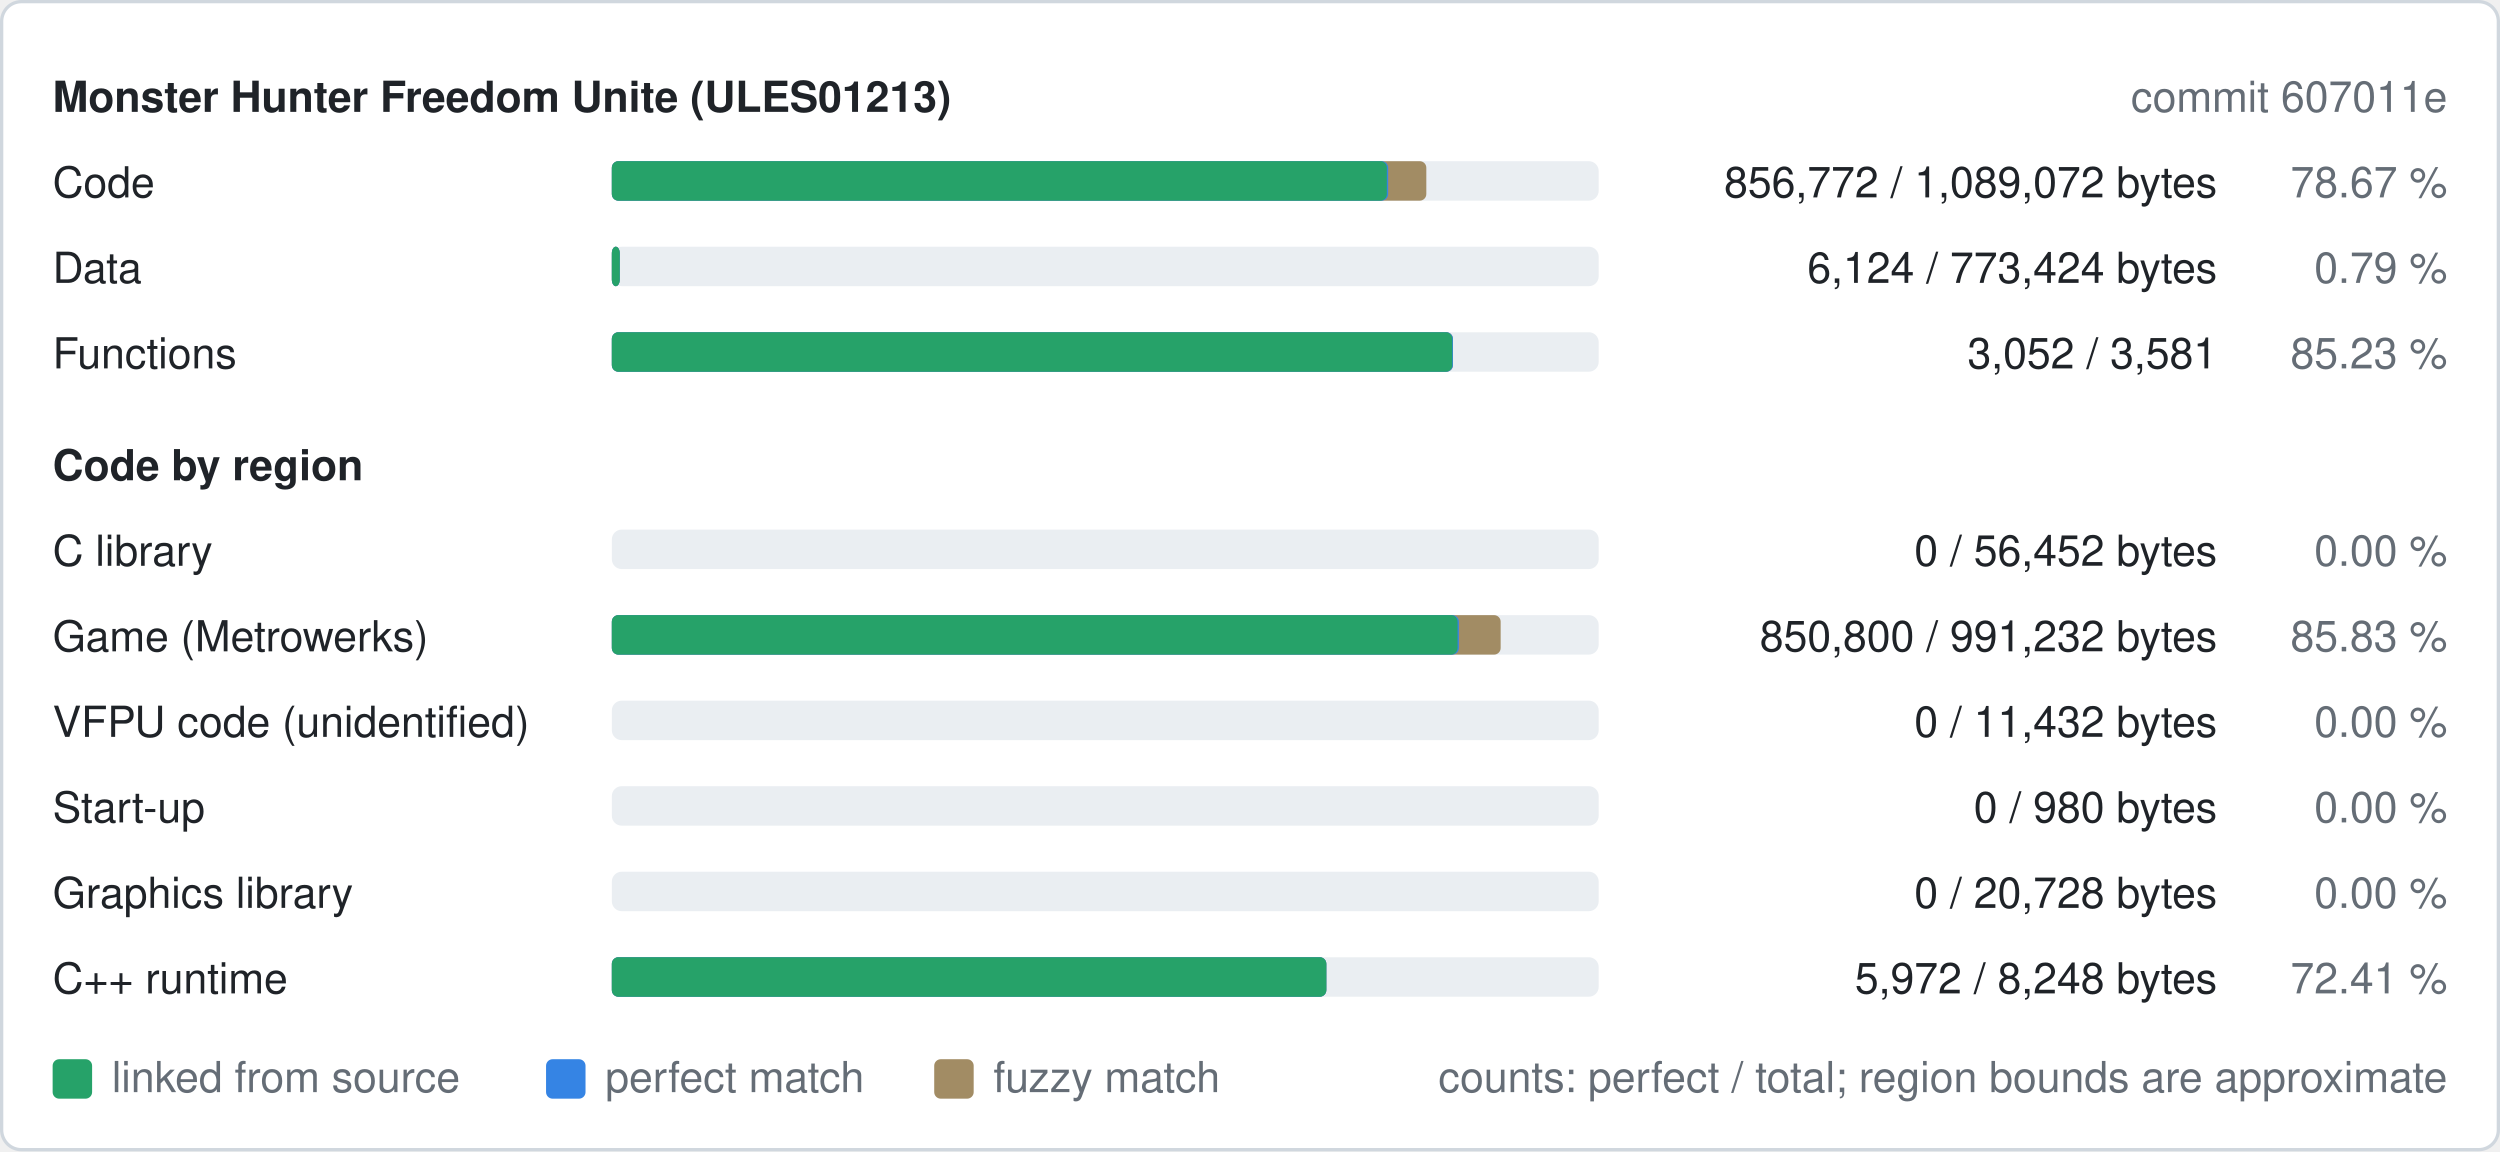
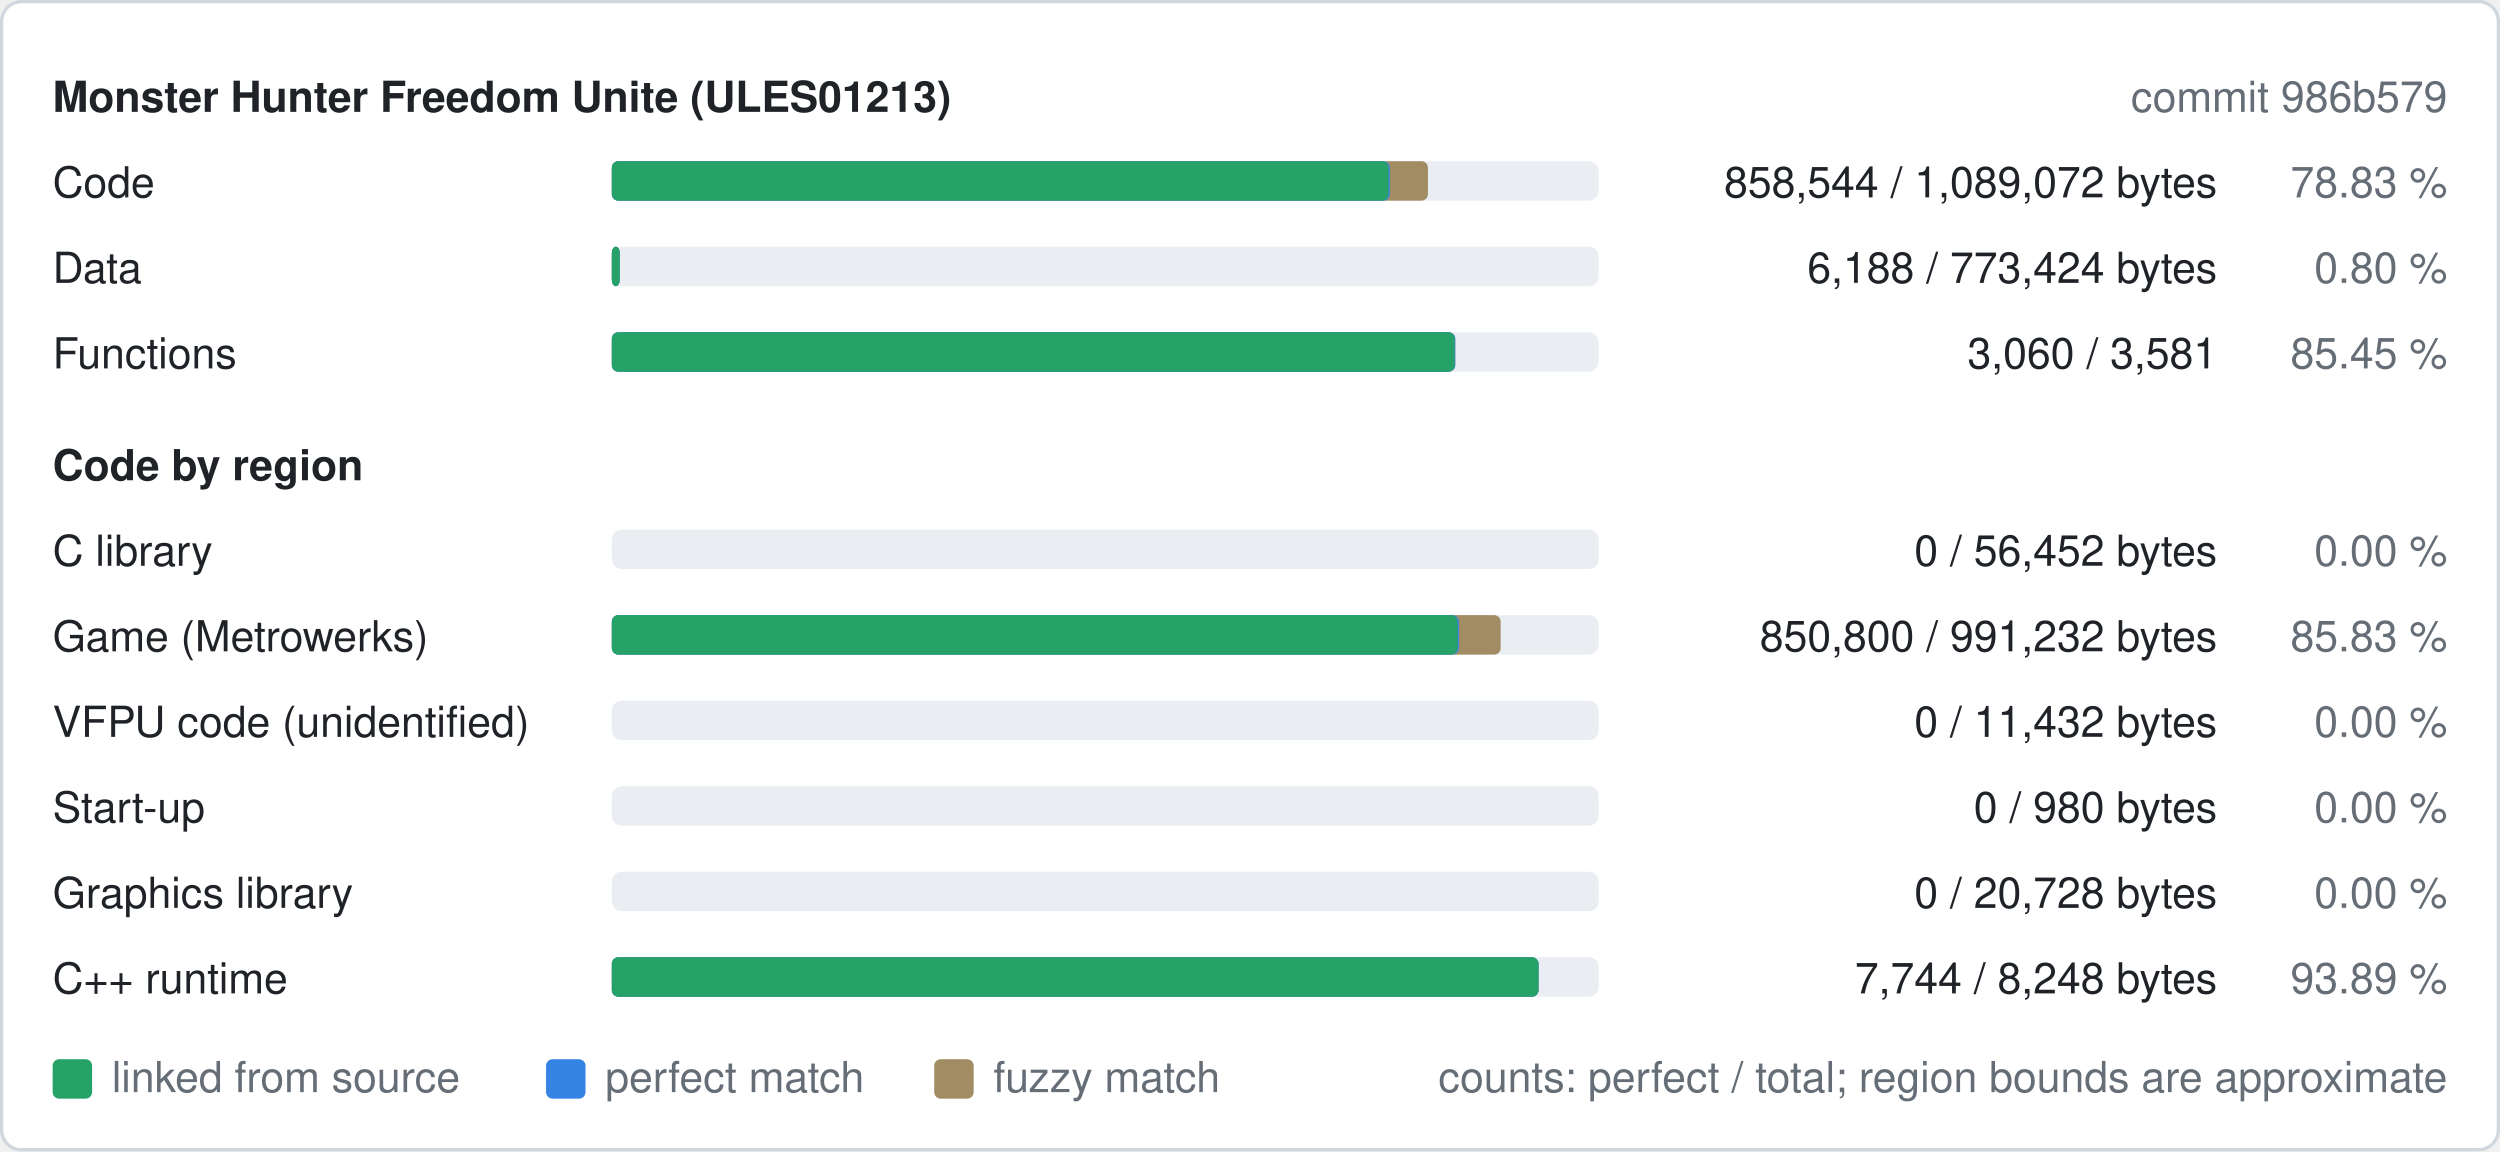
<svg xmlns="http://www.w3.org/2000/svg" width="760" height="350" viewBox="0 0 760 350" role="img" aria-label="Decompilation progress of ULES01213">
  <style>
text{font-family:-apple-system,BlinkMacSystemFont,"Segoe UI",Helvetica,Arial,sans-serif;font-size:13px}
.b{font-weight:600}
.bg{fill:#ffffff;stroke:#d0d7de}.t{fill:#1f2328}.m{fill:#656d76}.track{fill:#eaeef2}.fuzzy{fill:#a28c64}.perfect{fill:#3584e4}.linked{fill:#26a269}
@media (prefers-color-scheme: dark){.bg{fill:#0d1117;stroke:#30363d}.t{fill:#e6edf3}.m{fill:#8d96a0}.track{fill:#21262d}.fuzzy{fill:#a28c64}.perfect{fill:#3584e4}.linked{fill:#2ec27e}}
</style>
  <rect class="bg" x="0.5" y="0.5" width="759" height="349" rx="6" />
  <text class="t b" x="16" y="34">Monster Hunter Freedom Unite (ULES01213)</text>
-   <text class="m" x="744" y="34" text-anchor="end">commit 607011e</text>
+   <text class="m" x="744" y="34" text-anchor="end">commit 986b579</text>
  <text class="t" x="16" y="60">Code</text>
  <rect class="track" x="186" y="49" width="300" height="12" rx="3" />
-   <rect class="fuzzy" x="186" y="49" width="247.6" height="12" rx="2" />
-   <rect class="perfect" x="186" y="49" width="236.0" height="12" rx="2" />
-   <rect class="linked" x="186" y="49" width="235.6" height="12" rx="2" />
-   <text class="t" x="674" y="60" text-anchor="end">856,772 / 1,089,072 bytes</text>
-   <text class="m" x="744" y="60" text-anchor="end">78.67 %</text>
+   <rect class="fuzzy" x="186" y="49" width="248.1" height="12" rx="2" />
+   <rect class="perfect" x="186" y="49" width="236.5" height="12" rx="2" />
+   <rect class="linked" x="186" y="49" width="236.1" height="12" rx="2" />
+   <text class="t" x="674" y="60" text-anchor="end">858,544 / 1,089,072 bytes</text>
+   <text class="m" x="744" y="60" text-anchor="end">78.83 %</text>
  <text class="t" x="16" y="86">Data</text>
  <rect class="track" x="186" y="75" width="300" height="12" rx="3" />
  <rect class="fuzzy" x="186" y="75" width="2.4" height="12" rx="2" />
  <rect class="perfect" x="186" y="75" width="2.4" height="12" rx="2" />
  <rect class="linked" x="186" y="75" width="2.4" height="12" rx="2" />
-   <text class="t" x="674" y="86" text-anchor="end">6,124 / 773,424 bytes</text>
-   <text class="m" x="744" y="86" text-anchor="end">0.79 %</text>
+   <text class="t" x="674" y="86" text-anchor="end">6,188 / 773,424 bytes</text>
+   <text class="m" x="744" y="86" text-anchor="end">0.80 %</text>
  <text class="t" x="16" y="112">Functions</text>
  <rect class="track" x="186" y="101" width="300" height="12" rx="3" />
-   <rect class="fuzzy" x="186" y="101" width="255.7" height="12" rx="2" />
-   <rect class="perfect" x="186" y="101" width="255.7" height="12" rx="2" />
-   <rect class="linked" x="186" y="101" width="255.5" height="12" rx="2" />
-   <text class="t" x="674" y="112" text-anchor="end">3,052 / 3,581</text>
-   <text class="m" x="744" y="112" text-anchor="end">85.23 %</text>
+   <rect class="fuzzy" x="186" y="101" width="256.4" height="12" rx="2" />
+   <rect class="perfect" x="186" y="101" width="256.4" height="12" rx="2" />
+   <rect class="linked" x="186" y="101" width="256.2" height="12" rx="2" />
+   <text class="t" x="674" y="112" text-anchor="end">3,060 / 3,581</text>
+   <text class="m" x="744" y="112" text-anchor="end">85.45 %</text>
  <text class="t b" x="16" y="146">Code by region</text>
  <text class="t" x="16" y="172">C library</text>
  <rect class="track" x="186" y="161" width="300" height="12" rx="3" />
  <text class="t" x="674" y="172" text-anchor="end">0 / 56,452 bytes</text>
  <text class="m" x="744" y="172" text-anchor="end">0.00 %</text>
  <text class="t" x="16" y="198">Game (Metrowerks)</text>
  <rect class="track" x="186" y="187" width="300" height="12" rx="3" />
  <rect class="fuzzy" x="186" y="187" width="270.2" height="12" rx="2" />
  <rect class="perfect" x="186" y="187" width="257.5" height="12" rx="2" />
  <rect class="linked" x="186" y="187" width="257.1" height="12" rx="2" />
  <text class="t" x="674" y="198" text-anchor="end">850,800 / 991,232 bytes</text>
  <text class="m" x="744" y="198" text-anchor="end">85.83 %</text>
  <text class="t" x="16" y="224">VFPU code (unidentified)</text>
  <rect class="track" x="186" y="213" width="300" height="12" rx="3" />
  <text class="t" x="674" y="224" text-anchor="end">0 / 11,432 bytes</text>
  <text class="m" x="744" y="224" text-anchor="end">0.00 %</text>
  <text class="t" x="16" y="250">Start-up</text>
  <rect class="track" x="186" y="239" width="300" height="12" rx="3" />
  <text class="t" x="674" y="250" text-anchor="end">0 / 980 bytes</text>
  <text class="m" x="744" y="250" text-anchor="end">0.00 %</text>
  <text class="t" x="16" y="276">Graphics library</text>
  <rect class="track" x="186" y="265" width="300" height="12" rx="3" />
  <text class="t" x="674" y="276" text-anchor="end">0 / 20,728 bytes</text>
  <text class="m" x="744" y="276" text-anchor="end">0.00 %</text>
  <text class="t" x="16" y="302">C++ runtime</text>
  <rect class="track" x="186" y="291" width="300" height="12" rx="3" />
-   <rect class="fuzzy" x="186" y="291" width="217.2" height="12" rx="2" />
-   <rect class="perfect" x="186" y="291" width="217.2" height="12" rx="2" />
-   <rect class="linked" x="186" y="291" width="217.2" height="12" rx="2" />
-   <text class="t" x="674" y="302" text-anchor="end">5,972 / 8,248 bytes</text>
-   <text class="m" x="744" y="302" text-anchor="end">72.41 %</text>
+   <rect class="fuzzy" x="186" y="291" width="281.7" height="12" rx="2" />
+   <rect class="perfect" x="186" y="291" width="281.7" height="12" rx="2" />
+   <rect class="linked" x="186" y="291" width="281.7" height="12" rx="2" />
+   <text class="t" x="674" y="302" text-anchor="end">7,744 / 8,248 bytes</text>
+   <text class="m" x="744" y="302" text-anchor="end">93.89 %</text>
  <rect class="linked" x="16" y="322" width="12" height="12" rx="2" />
  <text class="m" x="34" y="332">linked from source</text>
  <rect class="perfect" x="166" y="322" width="12" height="12" rx="2" />
  <text class="m" x="184" y="332">perfect match</text>
  <rect class="fuzzy" x="284" y="322" width="12" height="12" rx="2" />
  <text class="m" x="302" y="332">fuzzy match</text>
  <text class="m" x="744" y="332" text-anchor="end">counts: perfect / total; region bounds are approximate</text>
</svg>
